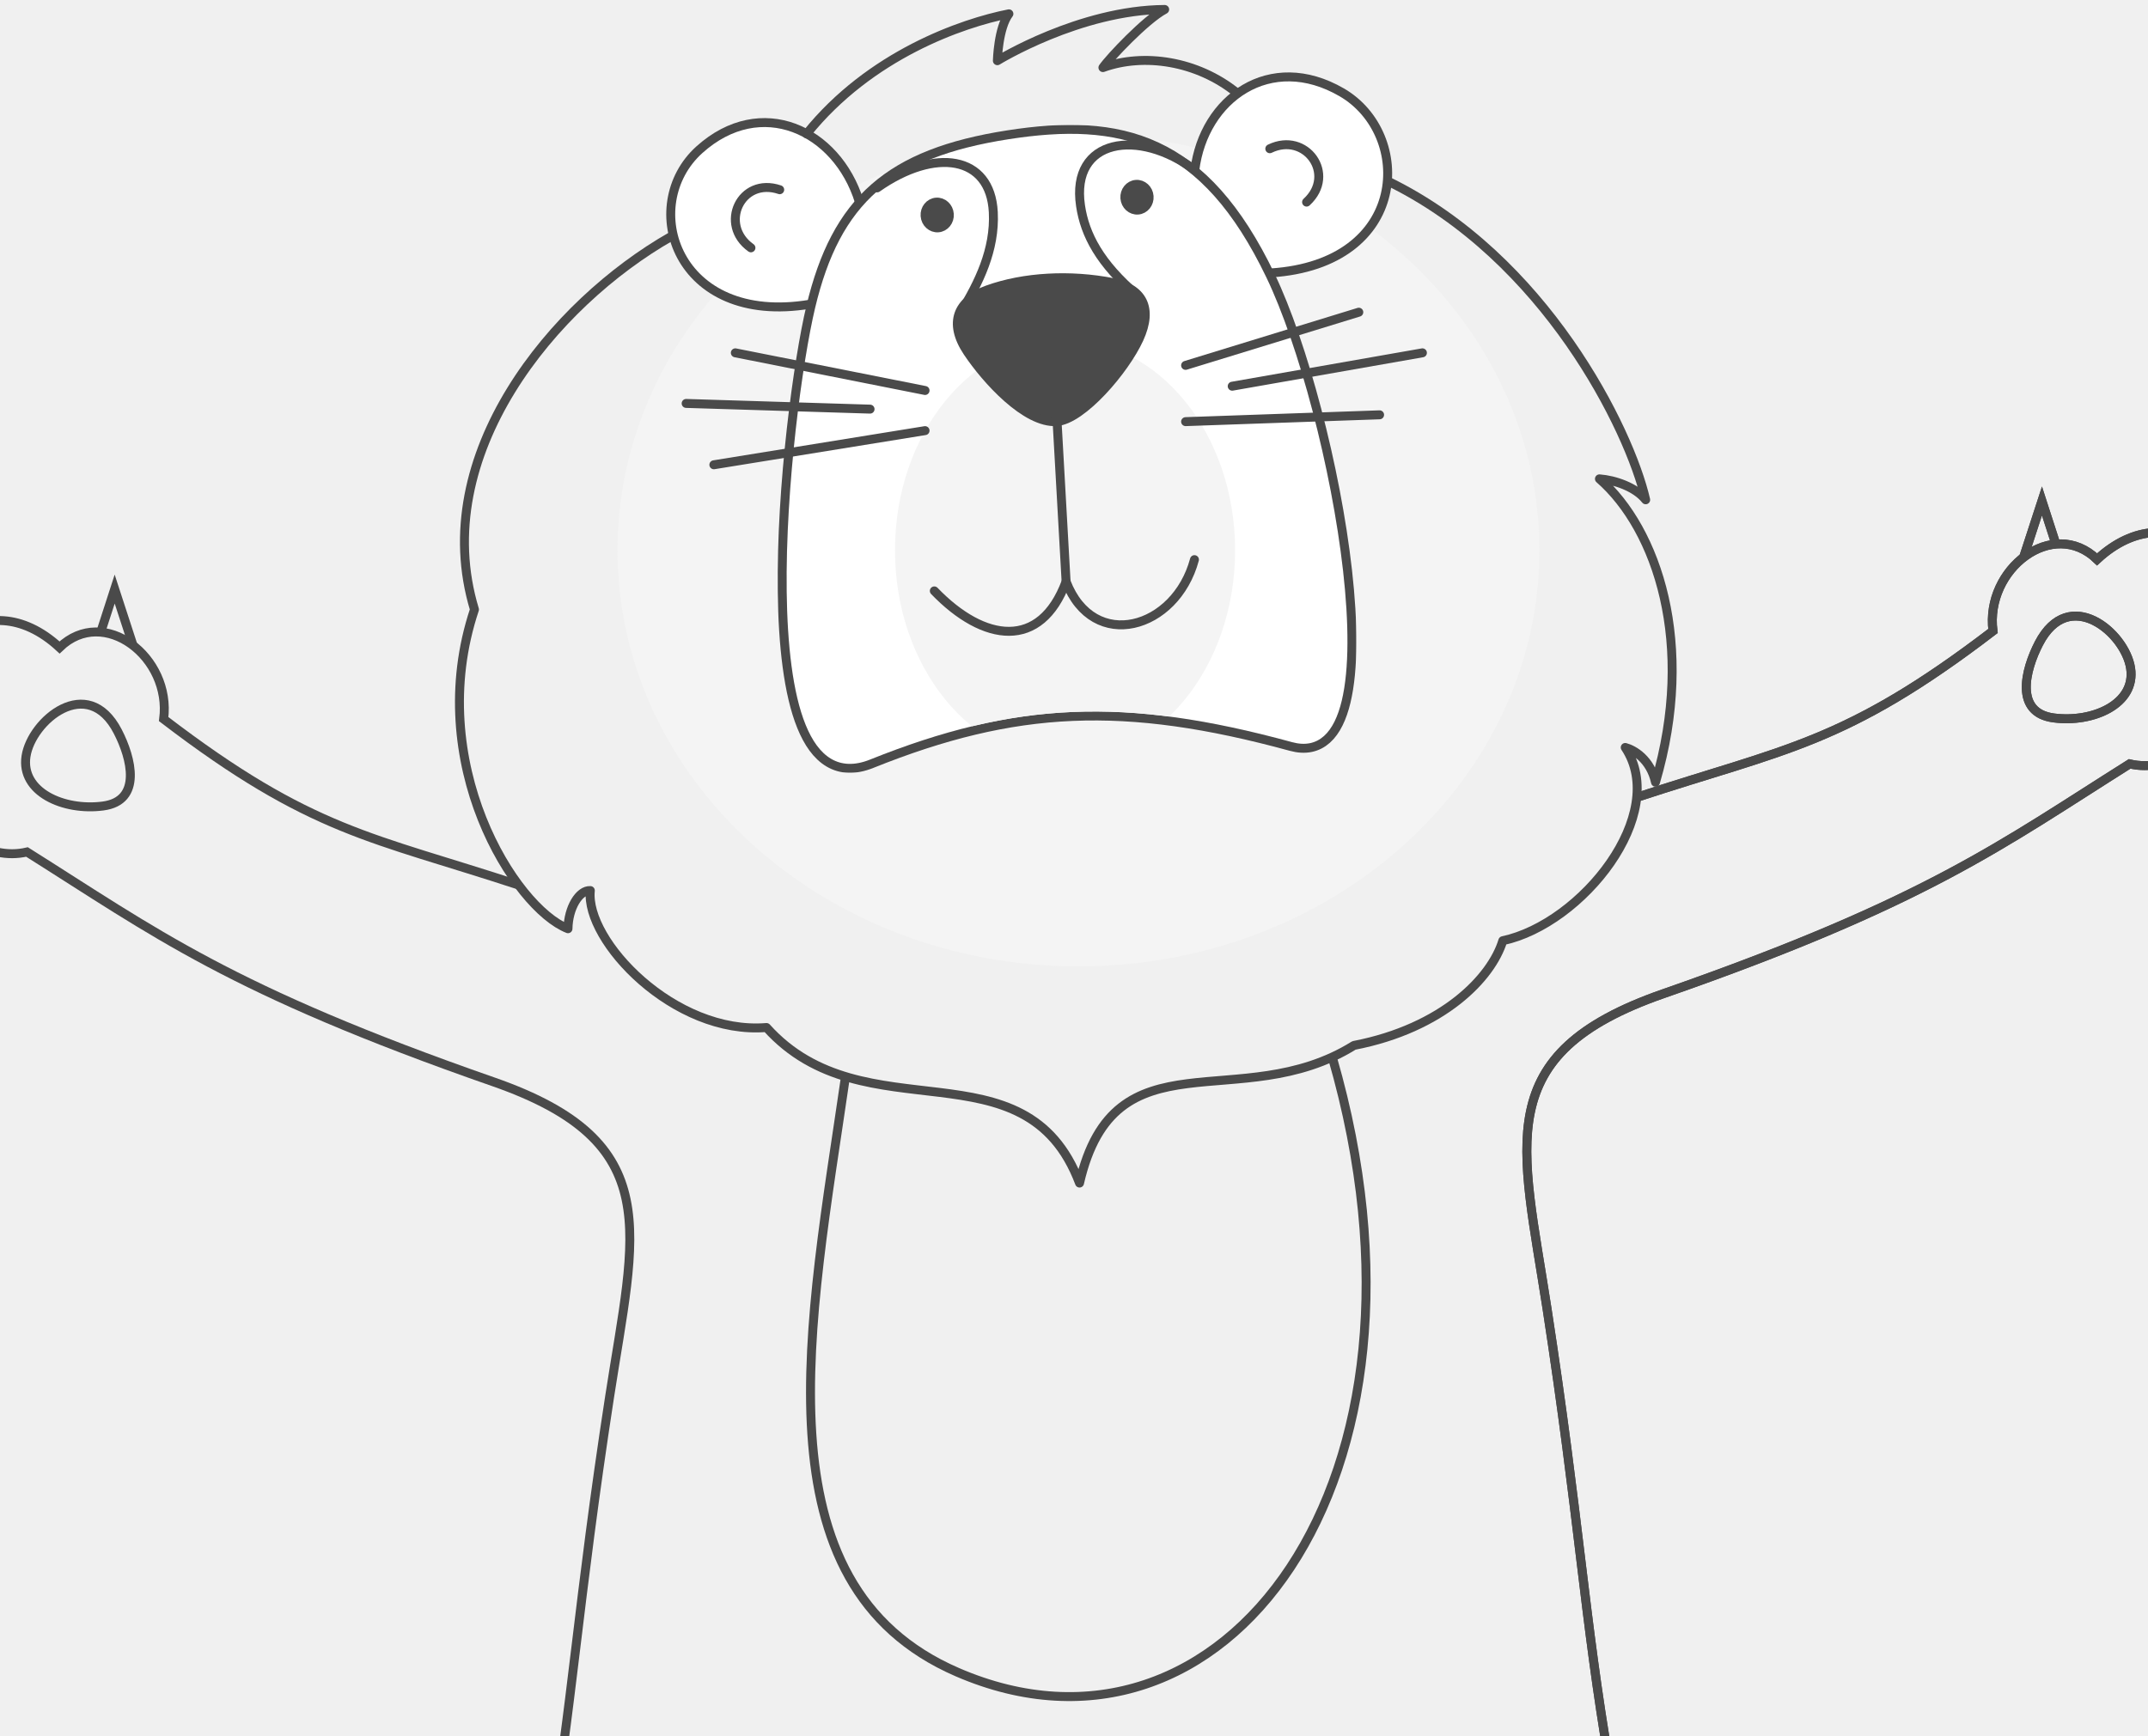
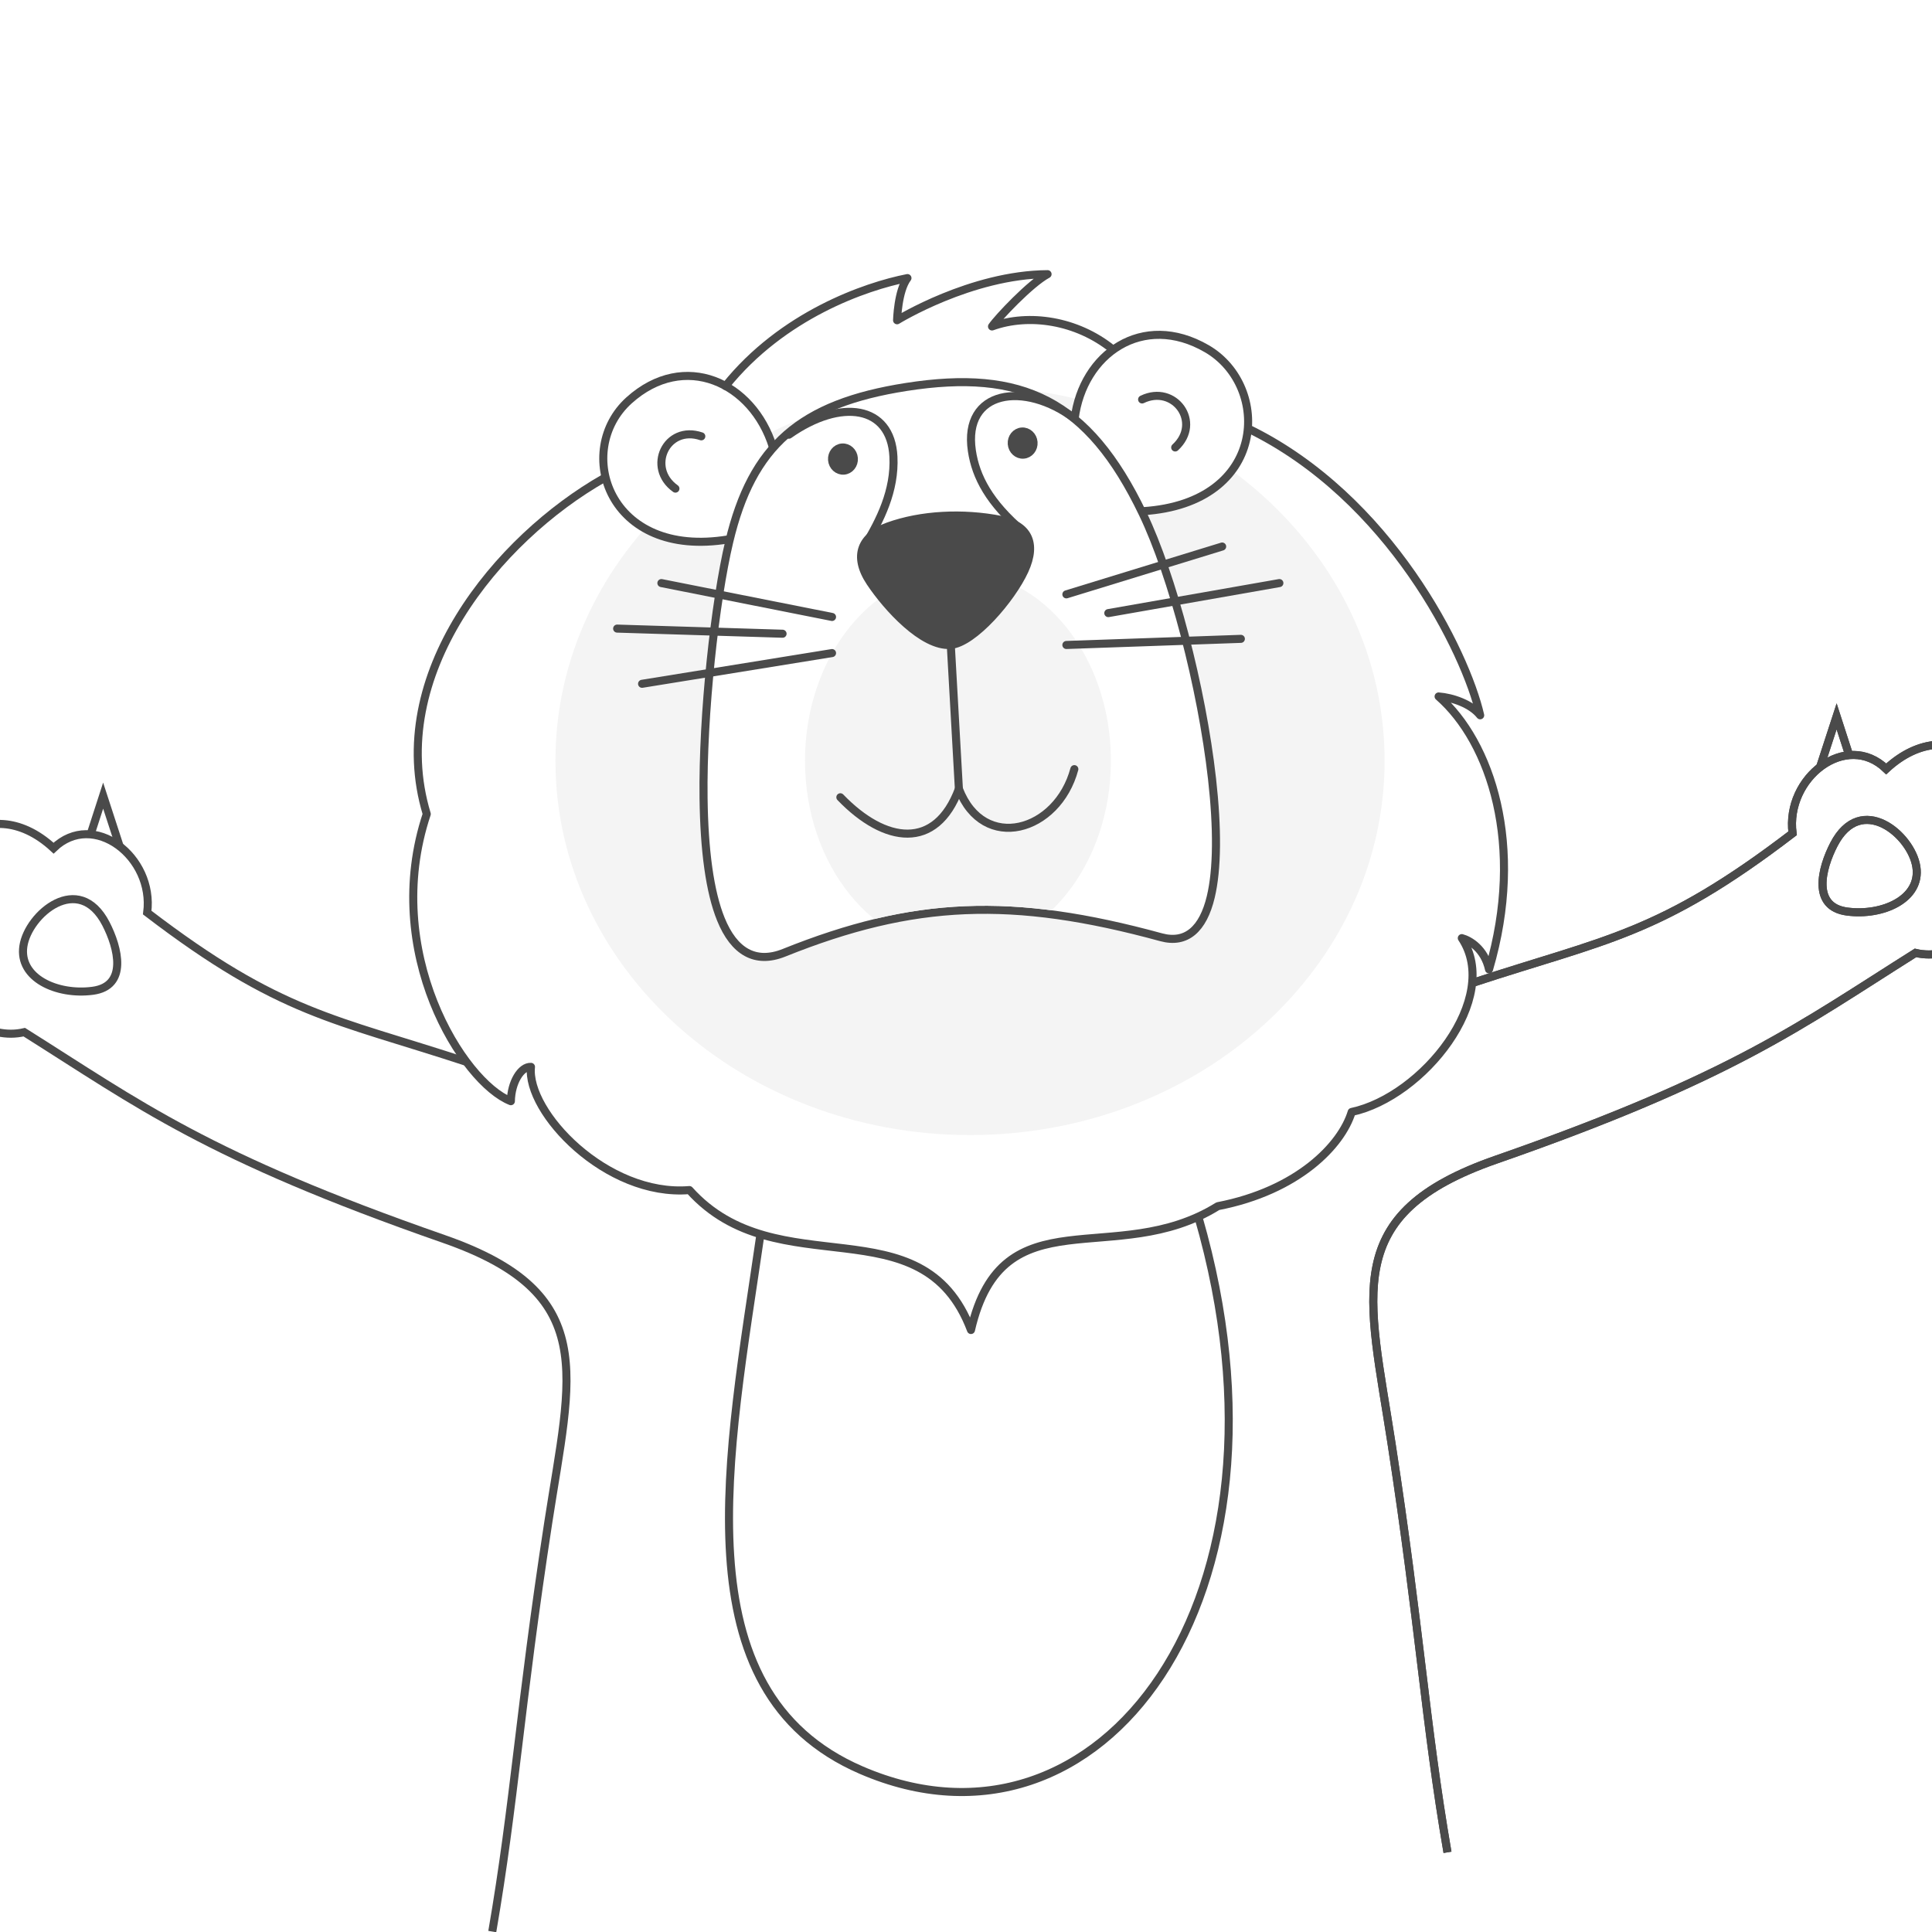
- <svg xmlns="http://www.w3.org/2000/svg" xmlns:xlink="http://www.w3.org/1999/xlink" width="240px" height="194px" viewBox="0 0 240 194" version="1.1">
+ <svg xmlns="http://www.w3.org/2000/svg" xmlns:xlink="http://www.w3.org/1999/xlink" width="240" height="240" viewBox="0 0 240 240" version="1.1">
  <defs>
-     <path d="M25.668,1.562 C38.203,-0.396 47.195,1.795 54.504,17.022 C61.705,32.024 69.184,72.174 57.37,68.945 C38.68,63.837 26.357,64.405 10.213,70.891 C-3.654,76.463 1.285,32.117 4.075,20.402 C6.866,8.687 12.634,3.597 25.668,1.562 Z" id="path-1" />
-     <mask id="mask-3" maskContentUnits="userSpaceOnUse" maskUnits="objectBoundingBox" x="-1" y="-1" width="64.665" height="72.417">
-       <rect x="-0.111" y="-0.044" width="64.665" height="72.417" fill="white" />
-       <use xlink:href="#path-1" fill="black" />
-     </mask>
+     <rect id="path-1" x="0" y="0" width="240" height="240" />
+     <path d="M25.668,1.562 C38.203,-0.396 47.195,1.795 54.504,17.022 C61.705,32.024 69.184,72.174 57.37,68.945 C38.68,63.837 26.357,64.405 10.213,70.891 C-3.654,76.463 1.285,32.117 4.075,20.402 C6.866,8.687 12.634,3.597 25.668,1.562 Z" id="path-3" />
  </defs>
  <g id="Design" stroke="none" stroke-width="1" fill="none" fill-rule="evenodd">
-     <g id="0-Home" transform="translate(-600, -3032)">
-       <g id="get-involved" transform="translate(0, 2790)">
-         <g id="supporters" transform="translate(570, 209)">
-           <g id="support_lion" transform="translate(30, 0)">
-             <g id="lion-2" transform="translate(-15, 34)">
-               <ellipse id="Oval-3-Copy" fill="#F4F4F4" cx="135.5" cy="60.5" rx="51.5" ry="46.5" />
-               <path d="M148.5,18 C149.5,10 156.919,4.683 164.914,9.319 C172.908,13.956 172.5,28.5 157,29.5" id="Stroke-2" stroke="#4A4A4A" stroke-linecap="round" stroke-linejoin="round" fill="#FFFFFF" />
-               <path d="M111,21.5 C108.5,13.5 100.017,9.543 93.144,15.733 C86.27,21.923 90.5,35.5 105.5,33" id="Stroke-3" stroke="#4A4A4A" stroke-linecap="round" stroke-linejoin="round" fill="#FFFFFF" />
-               <g id="Oval-3" transform="translate(102, 13)">
-                 <mask id="mask-2" fill="white">
-                   <use xlink:href="#path-1" />
-                 </mask>
-                 <g id="Mask">
-                   <use fill="#FFFFFF" fill-rule="evenodd" xlink:href="#path-1" />
-                   <use stroke="#4A4A4A" mask="url(#mask-3)" stroke-width="2" stroke-linecap="round" stroke-linejoin="round" xlink:href="#path-1" />
-                 </g>
-                 <ellipse fill="#F4F4F4" mask="url(#mask-2)" cx="32" cy="47.5" rx="19" ry="23.5" />
-               </g>
-               <path d="M133.057,46.114 C135.93,45.915 140.667,40.37 142.268,36.883 C143.869,33.396 142.624,31.231 139.345,30.584 C134.622,29.651 129.427,29.913 125.328,31.392 C122.022,32.584 120.897,35.036 123.115,38.352 C125.196,41.462 129.623,46.351 133.057,46.114 Z" id="Fill-4" fill="#4A4A4A" />
-               <path d="M133.057,46.114 C135.93,45.915 140.667,40.37 142.268,36.883 C143.869,33.396 142.624,31.231 139.345,30.584 C134.622,29.651 129.427,29.913 125.328,31.392 C122.022,32.585 120.897,35.036 123.115,38.352 C125.196,41.462 129.623,46.351 133.057,46.114 Z" id="Stroke-5" stroke="#4A4A4A" stroke-linecap="round" stroke-linejoin="round" />
-               <path d="M142.089,32.017 C137.908,28.456 136.212,25.241 135.73,21.997 C134.608,14.458 142.229,13.302 148.5,18" id="Stroke-6" stroke="#4A4A4A" stroke-linecap="round" stroke-linejoin="round" />
-               <path d="M122.36,33.891 C124.34,30.637 126.197,26.942 125.984,22.718 C125.665,16.392 119.488,15.436 113,20" id="Stroke-7" stroke="#4A4A4A" stroke-linecap="round" stroke-linejoin="round" />
-               <path d="M132.887,42.162 L134.117,64" id="Stroke-8" stroke="#4A4A4A" stroke-linecap="round" stroke-linejoin="round" />
-               <path d="M119.393,65.039 C124.925,70.788 131.255,71.685 134.117,64 C137.186,71.971 146.368,69.336 148.458,61.545" id="Stroke-9" stroke="#4A4A4A" stroke-linecap="round" stroke-linejoin="round" />
-               <path d="M156.877,15.622 C160.879,13.677 164.365,18.481 160.987,21.587" id="Stroke-10" stroke="#4A4A4A" stroke-linecap="round" stroke-linejoin="round" />
-               <path d="M98.904,26.698 C95.275,24.118 97.778,18.732 102.118,20.202" id="Stroke-11" stroke="#4A4A4A" stroke-linecap="round" stroke-linejoin="round" />
-               <path d="M140.685,21.145 C140.624,20.353 141.181,19.663 141.928,19.606 C142.676,19.548 143.331,20.144 143.391,20.938 C143.452,21.73 142.895,22.42 142.147,22.477 C141.4,22.535 140.745,21.939 140.685,21.145 Z" id="Fill-12" fill="#4A4A4A" />
-               <path d="M140.685,21.146 C140.624,20.353 141.181,19.663 141.929,19.606 C142.676,19.548 143.331,20.145 143.391,20.938 C143.452,21.73 142.895,22.42 142.147,22.477 C141.4,22.535 140.745,21.939 140.685,21.146 Z" id="Stroke-13" stroke="#4A4A4A" stroke-linecap="round" stroke-linejoin="round" />
-               <path d="M118.363,23.131 C118.302,22.338 118.859,21.649 119.606,21.591 C120.354,21.534 121.009,22.13 121.069,22.923 C121.129,23.716 120.573,24.405 119.825,24.463 C119.078,24.52 118.423,23.924 118.363,23.131 Z" id="Fill-14" fill="#4A4A4A" />
-               <path d="M118.362,23.131 C118.302,22.338 118.859,21.649 119.606,21.591 C120.354,21.534 121.009,22.13 121.069,22.923 C121.129,23.716 120.573,24.406 119.825,24.463 C119.078,24.52 118.423,23.924 118.362,23.131 Z" id="Stroke-15" stroke="#4A4A4A" stroke-linecap="round" stroke-linejoin="round" />
-               <path d="M105.129,13.956 C112.213,5.13 122.505,1.576 127.727,0.545 C126.528,2.121 126.438,5.784 126.438,5.784 C126.438,5.784 135.618,0.115 145.132,0.057 C142.992,1.204 138.965,5.487 138.232,6.554 C142.799,4.898 148.764,5.8 153.178,9.365" id="Stroke-16" stroke="#4A4A4A" stroke-linecap="round" stroke-linejoin="round" />
-               <path d="M170.058,19.242 C187.644,27.796 197.074,46.997 198.874,54.856 C197.767,53.443 195.411,52.641 193.708,52.517 C200.129,58.139 204.502,70.969 199.972,86.422 C199.406,83.862 197.55,82.787 196.59,82.537 C201.542,89.982 191.775,102.231 182.912,104.132 C181.65,108.271 176.227,113.913 166.284,115.836 C153.546,123.765 139.537,114.185 135.618,131.219 C129.553,115.183 111.599,126.031 100.642,113.835 C90.327,114.689 80.361,104.132 80.959,98.53 C79.712,98.46 78.498,100.474 78.462,102.794 C72.512,100.474 62.306,84.25 68.013,67.119 C62.792,49.882 76.802,32.918 90.035,25.402" id="Stroke-17" stroke="#4A4A4A" stroke-linecap="round" stroke-linejoin="round" />
-               <path d="M147.469,39.834 L166.821,33.891" id="Stroke-18" stroke="#4A4A4A" stroke-linecap="round" stroke-linejoin="round" />
-               <path d="M152.677,42.162 L173.929,38.432" id="Stroke-19" stroke="#4A4A4A" stroke-linecap="round" stroke-linejoin="round" />
-               <path d="M147.469,46.122 L169.144,45.36" id="Stroke-20" stroke="#4A4A4A" stroke-linecap="round" stroke-linejoin="round" />
-               <path d="M118.358,42.641 L97.16,38.432" id="Stroke-21" stroke="#4A4A4A" stroke-linecap="round" stroke-linejoin="round" />
-               <path d="M112.213,44.724 L91.664,44.087" id="Stroke-22" stroke="#4A4A4A" stroke-linecap="round" stroke-linejoin="round" />
-               <path d="M118.358,47.127 L94.761,50.944" id="Stroke-23" stroke="#4A4A4A" stroke-linecap="round" stroke-linejoin="round" />
-               <path d="M197.932,88.096 C214.442,82.662 221.135,82.176 237.679,69.519 C236.779,62.601 244.367,56.747 249.311,61.519 C257.742,53.708 266.89,62.777 260.883,69.597 C270.405,70.85 261.873,86.471 252.948,84.373 C238.669,93.362 230.317,99.788 200.843,110.058 C181.463,116.811 184.989,126.663 187.853,145.258 C191.416,168.39 192.034,180.003 194.813,196.102" id="Stroke-24" stroke="#4A4A4A" />
-               <path d="M109.455,119.407 C105.474,146.867 99.271,176.06 121.965,185.882 C151.64,198.725 177.585,164.66 163.872,117.191" id="Stroke-25" stroke="#4A4A4A" />
-               <path d="M242.809,70.907 C246.171,64.408 252.452,69.701 253.058,73.68 C253.665,77.659 248.87,79.813 244.462,79.236 C240.053,78.66 241.266,73.89 242.809,70.907 Z" id="Stroke-26" stroke="#4A4A4A" />
-               <polyline id="Stroke-28" stroke="#4A4A4A" points="241.094 61.304 243.151 54.99 244.687 59.739" />
-               <path d="M197.932,88.096 C214.442,82.662 221.135,82.176 237.679,69.519 C236.779,62.601 244.367,56.747 249.311,61.519 C257.742,53.708 266.89,62.777 260.883,69.597 C270.405,70.85 261.873,86.471 252.948,84.373 C238.669,93.362 230.317,99.788 200.843,110.058 C181.463,116.811 184.989,126.663 187.853,145.258 C191.416,168.39 192.034,180.003 194.813,196.102" id="Stroke-30" stroke="#4A4A4A" />
-               <path d="M242.809,70.907 C246.171,64.408 252.452,69.701 253.058,73.68 C253.665,77.659 248.87,79.813 244.462,79.236 C240.053,78.66 241.266,73.89 242.809,70.907 Z" id="Stroke-31" stroke="#4A4A4A" />
-               <polyline id="Stroke-33" stroke="#4A4A4A" points="241.094 61.304 243.151 54.99 244.687 59.739" />
-               <path d="M73.033,97.94 C56.523,92.507 49.83,92.021 33.286,79.364 C34.186,72.445 26.598,66.592 21.654,71.363 C13.223,63.553 4.075,72.621 10.081,79.442 C0.56,80.695 9.092,96.315 18.017,94.218 C32.296,103.207 40.648,109.633 70.122,119.903 C89.502,126.656 85.976,136.508 83.112,155.102 C79.549,178.234 78.931,189.847 76.152,205.947" id="Stroke-35" stroke="#4A4A4A" />
-               <path d="M28.156,80.752 C24.794,74.252 18.513,79.545 17.906,83.525 C17.3,87.504 22.095,89.657 26.503,89.081 C30.911,88.504 29.699,83.735 28.156,80.752 Z" id="Stroke-36" stroke="#4A4A4A" />
-               <polyline id="Stroke-38" stroke="#4A4A4A" points="29.87 71.149 27.813 64.835 26.277 69.583" />
+     <g id="lion-2">
+       <mask id="mask-2" fill="#fff">
+         <use xlink:href="#path-1" />
+       </mask>
+       <use id="Mask" fill="#FFF" xlink:href="#path-1" />
+       <g mask="url(#mask-2)">
+         <g transform="translate(-15, 34)">
+           <ellipse id="Oval-3-Copy" stroke="none" fill="#F4F4F4" fill-rule="evenodd" cx="135.5" cy="60.5" rx="51.5" ry="46.5" />
+           <path d="M148.5,18 C149.5,10 156.919,4.683 164.914,9.319 C172.908,13.956 172.5,28.5 157,29.5" id="Stroke-2" stroke="#4A4A4A" stroke-width="1" fill="#FFF" fill-rule="evenodd" stroke-linecap="round" stroke-linejoin="round" />
+           <path d="M111,21.5 C108.5,13.5 100.017,9.543 93.144,15.733 C86.27,21.923 90.5,35.5 105.5,33" id="Stroke-3" stroke="#4A4A4A" stroke-width="1" fill="#FFF" fill-rule="evenodd" stroke-linecap="round" stroke-linejoin="round" />
+           <g id="Oval-3" stroke="none" stroke-width="1" fill="none" fill-rule="evenodd" transform="translate(102, 13)">
+             <mask id="mask-4" fill="#fff">
+               <use xlink:href="#path-3" />
+             </mask>
+             <g id="Mask" stroke-linecap="round" stroke-linejoin="round">
+               <use fill="#FFF" fill-rule="evenodd" xlink:href="#path-3" />
+               <path stroke="#4A4A4A" stroke-width="1" d="M25.59,1.068 C12.393,3.129 6.434,8.34 3.589,20.286 C1.839,27.633 0.266,41.714 0.398,52.136 C0.48,58.636 1.169,63.79 2.548,67.188 C4.185,71.222 6.832,72.788 10.4,71.355 C26.504,64.884 38.725,64.368 57.238,69.428 C60.371,70.284 62.448,68.421 63.405,64.421 C64.229,60.974 64.254,55.903 63.565,49.765 C62.284,38.367 58.636,24.474 54.955,16.805 C48.166,2.662 39.945,-1.174 25.59,1.068 L25.59,1.068 Z" />
            </g>
+             <ellipse fill="#F4F4F4" mask="url(#mask-4)" cx="32" cy="47.5" rx="19" ry="23.5" />
          </g>
+           <path d="M133.057,46.114 C135.93,45.915 140.667,40.37 142.268,36.883 C143.869,33.396 142.624,31.231 139.345,30.584 C134.622,29.651 129.427,29.913 125.328,31.392 C122.022,32.584 120.897,35.036 123.115,38.352 C125.196,41.462 129.623,46.351 133.057,46.114 Z" id="Fill-4" stroke="none" fill="#4A4A4A" fill-rule="evenodd" />
+           <path d="M133.057,46.114 C135.93,45.915 140.667,40.37 142.268,36.883 C143.869,33.396 142.624,31.231 139.345,30.584 C134.622,29.651 129.427,29.913 125.328,31.392 C122.022,32.585 120.897,35.036 123.115,38.352 C125.196,41.462 129.623,46.351 133.057,46.114 Z" id="Stroke-5" stroke="#4A4A4A" stroke-width="1" fill="none" stroke-linecap="round" stroke-linejoin="round" />
+           <path d="M142.089,32.017 C137.908,28.456 136.212,25.241 135.73,21.997 C134.608,14.458 142.229,13.302 148.5,18" id="Stroke-6" stroke="#4A4A4A" stroke-width="1" fill="none" stroke-linecap="round" stroke-linejoin="round" />
+           <path d="M122.36,33.891 C124.34,30.637 126.197,26.942 125.984,22.718 C125.665,16.392 119.488,15.436 113,20" id="Stroke-7" stroke="#4A4A4A" stroke-width="1" fill="none" stroke-linecap="round" stroke-linejoin="round" />
+           <path d="M132.887,42.162 L134.117,64" id="Stroke-8" stroke="#4A4A4A" stroke-width="1" fill="none" stroke-linecap="round" stroke-linejoin="round" />
+           <path d="M119.393,65.039 C124.925,70.788 131.255,71.685 134.117,64 C137.186,71.971 146.368,69.336 148.458,61.545" id="Stroke-9" stroke="#4A4A4A" stroke-width="1" fill="none" stroke-linecap="round" stroke-linejoin="round" />
+           <path d="M156.877,15.622 C160.879,13.677 164.365,18.481 160.987,21.587" id="Stroke-10" stroke="#4A4A4A" stroke-width="1" fill="none" stroke-linecap="round" stroke-linejoin="round" />
+           <path d="M98.904,26.698 C95.275,24.118 97.778,18.732 102.118,20.202" id="Stroke-11" stroke="#4A4A4A" stroke-width="1" fill="none" stroke-linecap="round" stroke-linejoin="round" />
+           <path d="M140.685,21.145 C140.624,20.353 141.181,19.663 141.928,19.606 C142.676,19.548 143.331,20.144 143.391,20.938 C143.452,21.73 142.895,22.42 142.147,22.477 C141.4,22.535 140.745,21.939 140.685,21.145 Z" id="Fill-12" stroke="none" fill="#4A4A4A" fill-rule="evenodd" />
+           <path d="M140.685,21.146 C140.624,20.353 141.181,19.663 141.929,19.606 C142.676,19.548 143.331,20.145 143.391,20.938 C143.452,21.73 142.895,22.42 142.147,22.477 C141.4,22.535 140.745,21.939 140.685,21.146 Z" id="Stroke-13" stroke="#4A4A4A" stroke-width="1" fill="none" stroke-linecap="round" stroke-linejoin="round" />
+           <path d="M118.363,23.131 C118.302,22.338 118.859,21.649 119.606,21.591 C120.354,21.534 121.009,22.13 121.069,22.923 C121.129,23.716 120.573,24.405 119.825,24.463 C119.078,24.52 118.423,23.924 118.363,23.131 Z" id="Fill-14" stroke="none" fill="#4A4A4A" fill-rule="evenodd" />
+           <path d="M118.362,23.131 C118.302,22.338 118.859,21.649 119.606,21.591 C120.354,21.534 121.009,22.13 121.069,22.923 C121.129,23.716 120.573,24.406 119.825,24.463 C119.078,24.52 118.423,23.924 118.362,23.131 Z" id="Stroke-15" stroke="#4A4A4A" stroke-width="1" fill="none" stroke-linecap="round" stroke-linejoin="round" />
+           <path d="M105.129,13.956 C112.213,5.13 122.505,1.576 127.727,0.545 C126.528,2.121 126.438,5.784 126.438,5.784 C126.438,5.784 135.618,0.115 145.132,0.057 C142.992,1.204 138.965,5.487 138.232,6.554 C142.799,4.898 148.764,5.8 153.178,9.365" id="Stroke-16" stroke="#4A4A4A" stroke-width="1" fill="none" stroke-linecap="round" stroke-linejoin="round" />
+           <path d="M170.058,19.242 C187.644,27.796 197.074,46.997 198.874,54.856 C197.767,53.443 195.411,52.641 193.708,52.517 C200.129,58.139 204.502,70.969 199.972,86.422 C199.406,83.862 197.55,82.787 196.59,82.537 C201.542,89.982 191.775,102.231 182.912,104.132 C181.65,108.271 176.227,113.913 166.284,115.836 C153.546,123.765 139.537,114.185 135.618,131.219 C129.553,115.183 111.599,126.031 100.642,113.835 C90.327,114.689 80.361,104.132 80.959,98.53 C79.712,98.46 78.498,100.474 78.462,102.794 C72.512,100.474 62.306,84.25 68.013,67.119 C62.792,49.882 76.802,32.918 90.035,25.402" id="Stroke-17" stroke="#4A4A4A" stroke-width="1" fill="none" stroke-linecap="round" stroke-linejoin="round" />
+           <path d="M147.469,39.834 L166.821,33.891" id="Stroke-18" stroke="#4A4A4A" stroke-width="1" fill="none" stroke-linecap="round" stroke-linejoin="round" />
+           <path d="M152.677,42.162 L173.929,38.432" id="Stroke-19" stroke="#4A4A4A" stroke-width="1" fill="none" stroke-linecap="round" stroke-linejoin="round" />
+           <path d="M147.469,46.122 L169.144,45.36" id="Stroke-20" stroke="#4A4A4A" stroke-width="1" fill="none" stroke-linecap="round" stroke-linejoin="round" />
+           <path d="M118.358,42.641 L97.16,38.432" id="Stroke-21" stroke="#4A4A4A" stroke-width="1" fill="none" stroke-linecap="round" stroke-linejoin="round" />
+           <path d="M112.213,44.724 L91.664,44.087" id="Stroke-22" stroke="#4A4A4A" stroke-width="1" fill="none" stroke-linecap="round" stroke-linejoin="round" />
+           <path d="M118.358,47.127 L94.761,50.944" id="Stroke-23" stroke="#4A4A4A" stroke-width="1" fill="none" stroke-linecap="round" stroke-linejoin="round" />
+           <path d="M197.932,88.096 C214.442,82.662 221.135,82.176 237.679,69.519 C236.779,62.601 244.367,56.747 249.311,61.519 C257.742,53.708 266.89,62.777 260.883,69.597 C270.405,70.85 261.873,86.471 252.948,84.373 C238.669,93.362 230.317,99.788 200.843,110.058 C181.463,116.811 184.989,126.663 187.853,145.258 C191.416,168.39 192.034,180.003 194.813,196.102" id="Stroke-24" stroke="#4A4A4A" stroke-width="1" fill="none" />
+           <path d="M109.455,119.407 C105.474,146.867 99.271,176.06 121.965,185.882 C151.64,198.725 177.585,164.66 163.872,117.191" id="Stroke-25" stroke="#4A4A4A" stroke-width="1" fill="none" />
+           <path d="M242.809,70.907 C246.171,64.408 252.452,69.701 253.058,73.68 C253.665,77.659 248.87,79.813 244.462,79.236 C240.053,78.66 241.266,73.89 242.809,70.907 Z" id="Stroke-26" stroke="#4A4A4A" stroke-width="1" fill="none" />
+           <polyline id="Stroke-28" stroke="#4A4A4A" stroke-width="1" fill="none" points="241.094 61.304 243.151 54.99 244.687 59.739" />
+           <path d="M197.932,88.096 C214.442,82.662 221.135,82.176 237.679,69.519 C236.779,62.601 244.367,56.747 249.311,61.519 C257.742,53.708 266.89,62.777 260.883,69.597 C270.405,70.85 261.873,86.471 252.948,84.373 C238.669,93.362 230.317,99.788 200.843,110.058 C181.463,116.811 184.989,126.663 187.853,145.258 C191.416,168.39 192.034,180.003 194.813,196.102" id="Stroke-30" stroke="#4A4A4A" stroke-width="1" fill="none" />
+           <path d="M242.809,70.907 C246.171,64.408 252.452,69.701 253.058,73.68 C253.665,77.659 248.87,79.813 244.462,79.236 C240.053,78.66 241.266,73.89 242.809,70.907 Z" id="Stroke-31" stroke="#4A4A4A" stroke-width="1" fill="none" />
+           <polyline id="Stroke-33" stroke="#4A4A4A" stroke-width="1" fill="none" points="241.094 61.304 243.151 54.99 244.687 59.739" />
+           <path d="M73.033,97.94 C56.523,92.507 49.83,92.021 33.286,79.364 C34.186,72.445 26.598,66.592 21.654,71.363 C13.223,63.553 4.075,72.621 10.081,79.442 C0.56,80.695 9.092,96.315 18.017,94.218 C32.296,103.207 40.648,109.633 70.122,119.903 C89.502,126.656 85.976,136.508 83.112,155.102 C79.549,178.234 78.931,189.847 76.152,205.947" id="Stroke-35" stroke="#4A4A4A" stroke-width="1" fill="none" />
+           <path d="M28.156,80.752 C24.794,74.252 18.513,79.545 17.906,83.525 C17.3,87.504 22.095,89.657 26.503,89.081 C30.911,88.504 29.699,83.735 28.156,80.752 Z" id="Stroke-36" stroke="#4A4A4A" stroke-width="1" fill="none" />
+           <polyline id="Stroke-38" stroke="#4A4A4A" stroke-width="1" fill="none" points="29.87 71.149 27.813 64.835 26.277 69.583" />
        </g>
      </g>
    </g>
  </g>
</svg>
